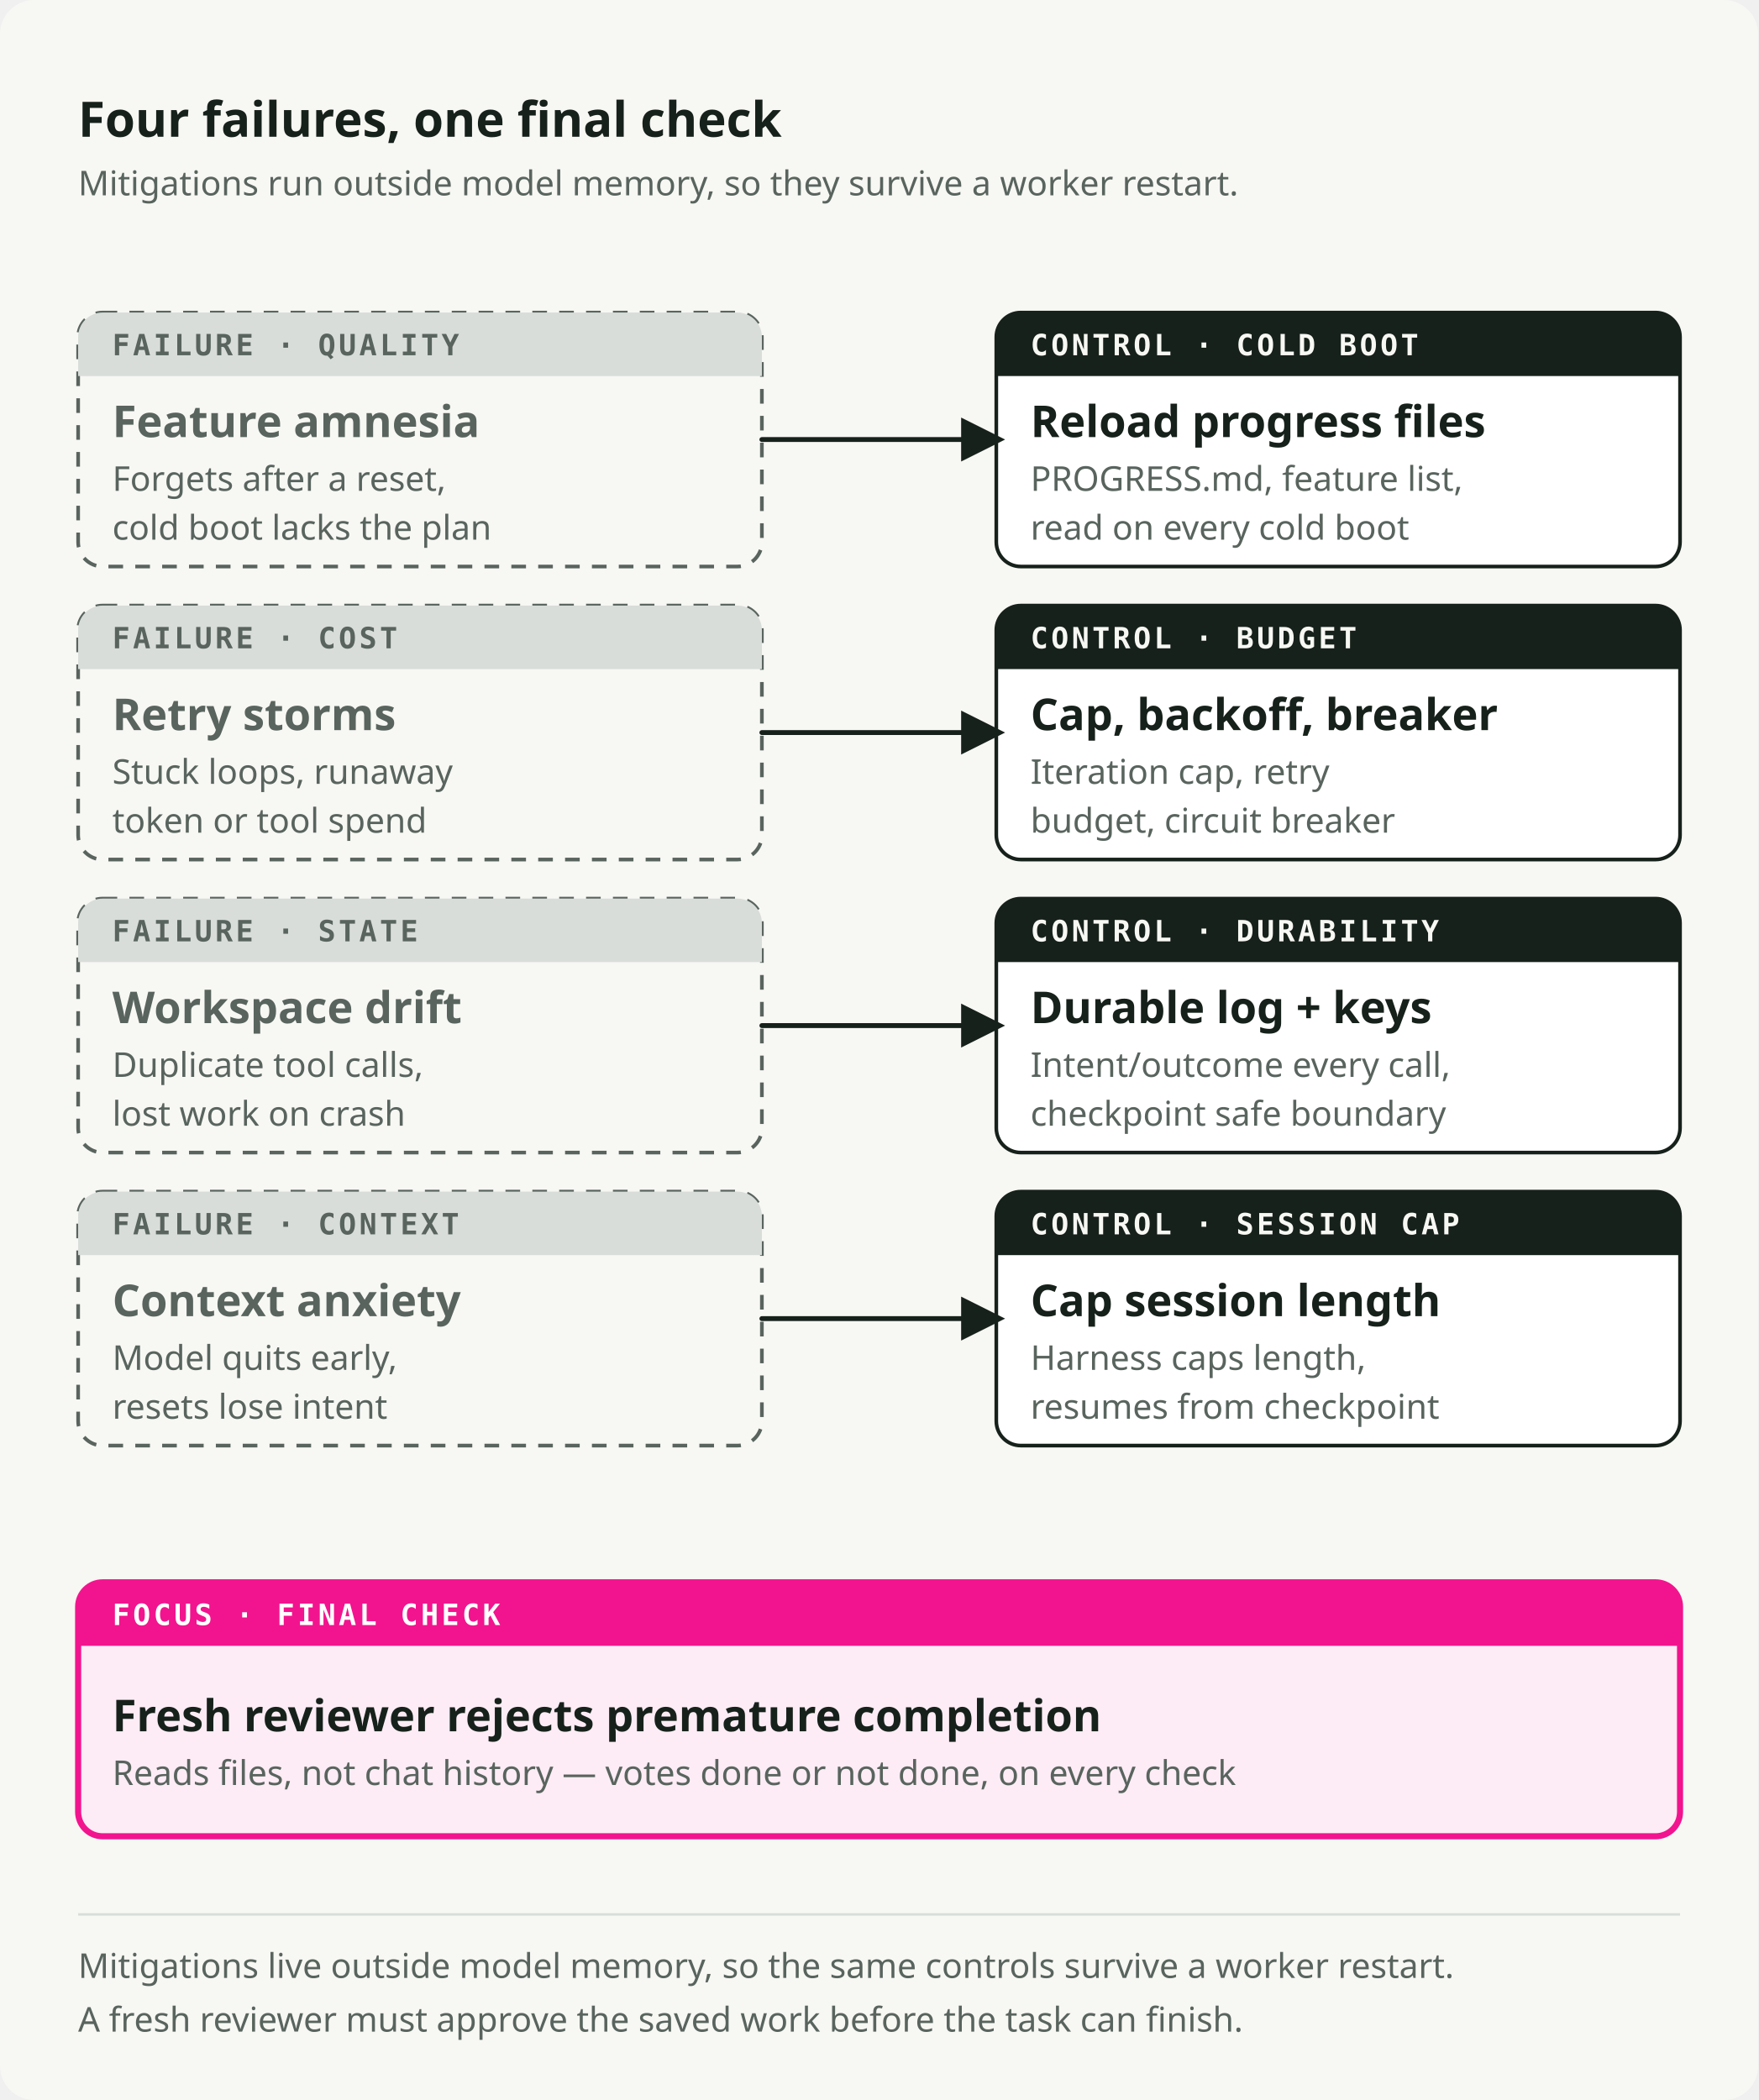
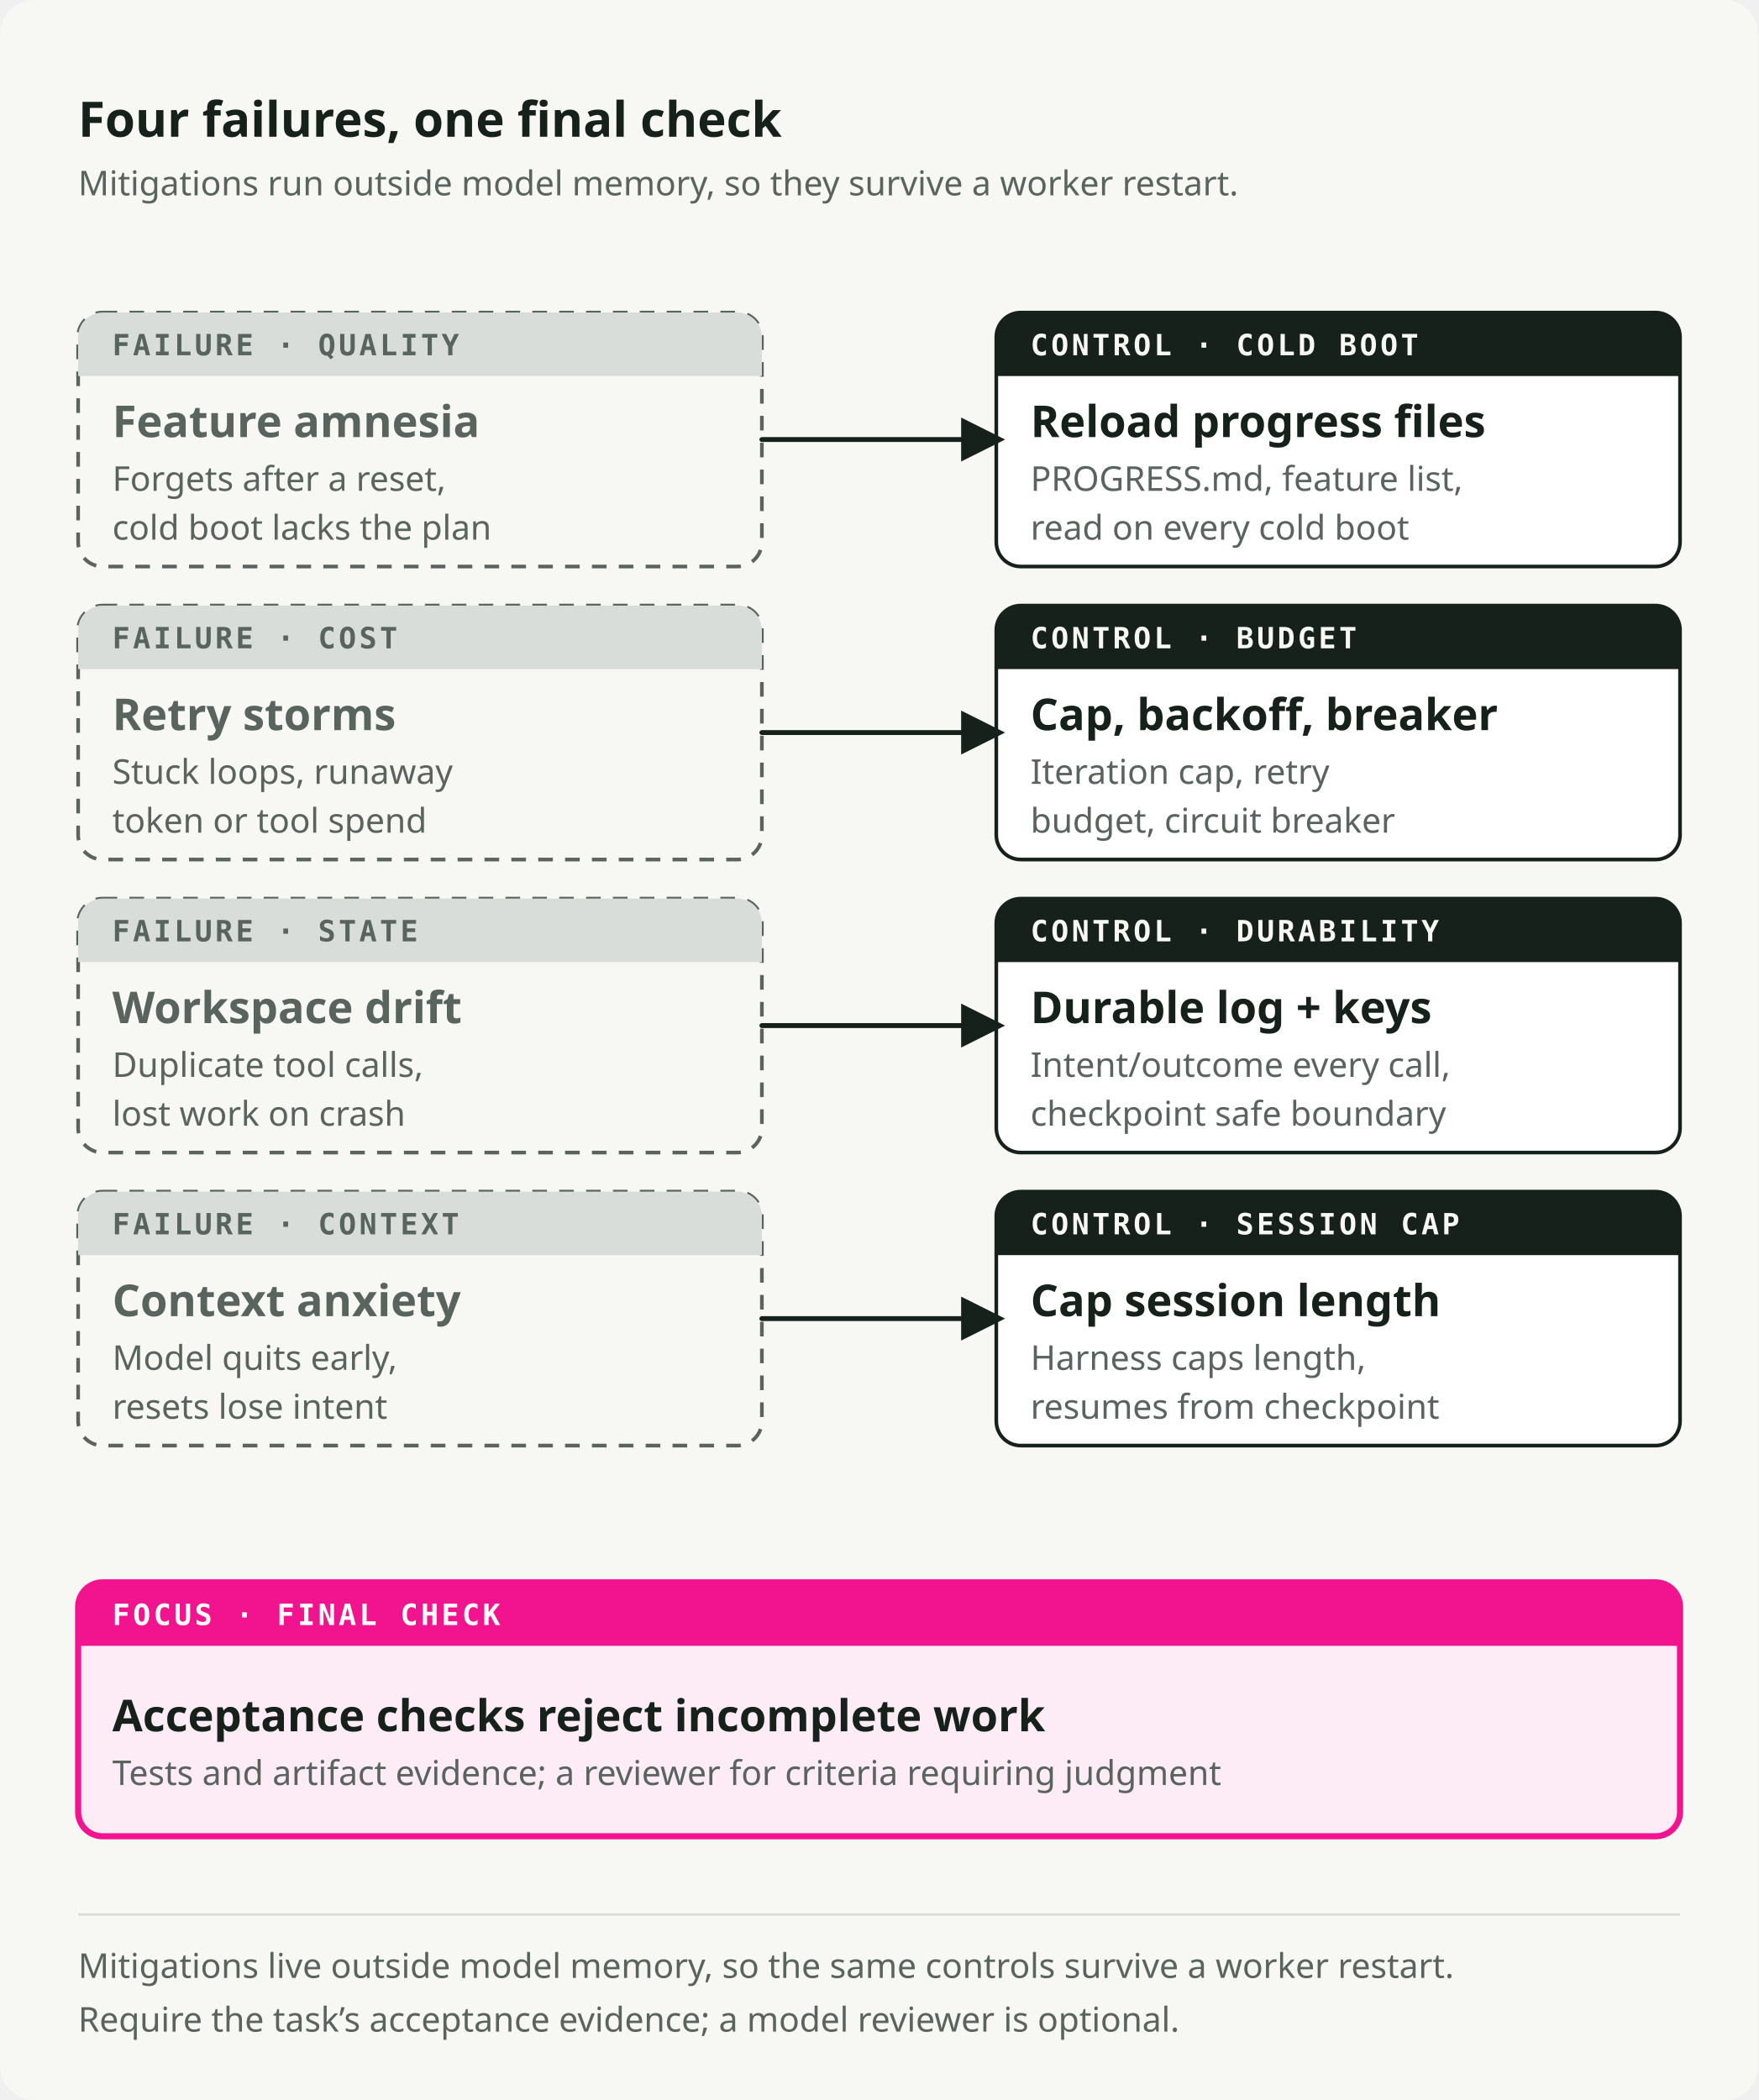
<svg xmlns="http://www.w3.org/2000/svg" viewBox="0 0 720 860" role="img" preserveAspectRatio="xMidYMid meet" data-visual-system="byte-diagram-v2" data-direction="B" data-theme="light" aria-labelledby="failmodes-title failmodes-desc" shape-rendering="geometricPrecision" text-rendering="geometricPrecision">
  <style data-visual-system="byte-diagram-v2">* { animation: none !important; }</style>
  <defs>
    <marker id="failmodes-arrow-flow" viewBox="0 0 10 10" refX="8" refY="5" markerWidth="9" markerHeight="9" orient="auto-start-reverse">
      <path d="M0 0 10 5 0 10Z" fill="#17211B" />
    </marker>
    <marker id="failmodes-arrow-fail" viewBox="0 0 10 10" refX="8" refY="5" markerWidth="9" markerHeight="9" orient="auto-start-reverse">
      <path d="M0 0 10 5 0 10Z" fill="#F2148E" />
    </marker>
  </defs>
  <rect width="720" height="860" rx="14" fill="#F7F7F4" />
  <text x="32" y="56" font-family="Space Grotesk, IBM Plex Sans, ui-sans-serif, system-ui, sans-serif" font-size="20" font-weight="700" fill="#17211B">Four failures, one final check</text>
  <text x="32" y="80" font-family="IBM Plex Sans, ui-sans-serif, system-ui, sans-serif" font-size="14" font-weight="400" fill="#59645E">Mitigations run outside model memory, so they survive a worker restart.</text>
  <path d="M42 128h260a10 10 0 0 1 10 10v84a10 10 0 0 1 -10 10h-260a10 10 0 0 1 -10 -10v-84a10 10 0 0 1 10 -10Z" fill="#F7F7F4" stroke="#59645E" stroke-width="1.5" stroke-dasharray="6 5" />
  <path d="M42 128h260a10 10 0 0 1 10 10v16a0 0 0 0 1 -0 0h-280a0 0 0 0 1 -0 -0v-16a10 10 0 0 1 10 -10Z" fill="#D8DDD9" />
  <text x="46" y="145.5" font-family="IBM Plex Mono, ui-monospace, SFMono-Regular, Menlo, monospace" font-size="12" font-weight="600" fill="#59645E" letter-spacing="1.2">FAILURE · QUALITY</text>
  <text x="46" y="179" font-family="Space Grotesk, IBM Plex Sans, ui-sans-serif, system-ui, sans-serif" font-size="18" font-weight="600" fill="#59645E">Feature amnesia</text>
  <text x="46" y="201" font-family="IBM Plex Sans, ui-sans-serif, system-ui, sans-serif" font-size="14" font-weight="400" fill="#59645E">Forgets after a reset,</text>
  <text x="46" y="221" font-family="IBM Plex Sans, ui-sans-serif, system-ui, sans-serif" font-size="14" font-weight="400" fill="#59645E">cold boot lacks the plan</text>
  <path d="M418 128h260a10 10 0 0 1 10 10v84a10 10 0 0 1 -10 10h-260a10 10 0 0 1 -10 -10v-84a10 10 0 0 1 10 -10Z" fill="#FFFFFF" stroke="#17211B" stroke-width="1.5" />
  <path d="M418 128h260a10 10 0 0 1 10 10v16a0 0 0 0 1 -0 0h-280a0 0 0 0 1 -0 -0v-16a10 10 0 0 1 10 -10Z" fill="#17211B" />
  <text x="422" y="145.5" font-family="IBM Plex Mono, ui-monospace, SFMono-Regular, Menlo, monospace" font-size="12" font-weight="600" fill="#F7F7F4" letter-spacing="1.2">CONTROL · COLD BOOT</text>
  <text x="422" y="179" font-family="Space Grotesk, IBM Plex Sans, ui-sans-serif, system-ui, sans-serif" font-size="18" font-weight="600" fill="#17211B">Reload progress files</text>
  <text x="422" y="201" font-family="IBM Plex Sans, ui-sans-serif, system-ui, sans-serif" font-size="14" font-weight="400" fill="#59645E">PROGRESS.md, feature list,</text>
  <text x="422" y="221" font-family="IBM Plex Sans, ui-sans-serif, system-ui, sans-serif" font-size="14" font-weight="400" fill="#59645E">read on every cold boot</text>
  <path d="M312 180h96" fill="none" stroke="#17211B" stroke-width="2" stroke-linecap="round" stroke-linejoin="round" marker-end="url(#failmodes-arrow-flow)" />
  <path d="M42 248h260a10 10 0 0 1 10 10v84a10 10 0 0 1 -10 10h-260a10 10 0 0 1 -10 -10v-84a10 10 0 0 1 10 -10Z" fill="#F7F7F4" stroke="#59645E" stroke-width="1.5" stroke-dasharray="6 5" />
  <path d="M42 248h260a10 10 0 0 1 10 10v16a0 0 0 0 1 -0 0h-280a0 0 0 0 1 -0 -0v-16a10 10 0 0 1 10 -10Z" fill="#D8DDD9" />
  <text x="46" y="265.5" font-family="IBM Plex Mono, ui-monospace, SFMono-Regular, Menlo, monospace" font-size="12" font-weight="600" fill="#59645E" letter-spacing="1.2">FAILURE · COST</text>
  <text x="46" y="299" font-family="Space Grotesk, IBM Plex Sans, ui-sans-serif, system-ui, sans-serif" font-size="18" font-weight="600" fill="#59645E">Retry storms</text>
  <text x="46" y="321" font-family="IBM Plex Sans, ui-sans-serif, system-ui, sans-serif" font-size="14" font-weight="400" fill="#59645E">Stuck loops, runaway</text>
  <text x="46" y="341" font-family="IBM Plex Sans, ui-sans-serif, system-ui, sans-serif" font-size="14" font-weight="400" fill="#59645E">token or tool spend</text>
  <path d="M418 248h260a10 10 0 0 1 10 10v84a10 10 0 0 1 -10 10h-260a10 10 0 0 1 -10 -10v-84a10 10 0 0 1 10 -10Z" fill="#FFFFFF" stroke="#17211B" stroke-width="1.5" />
  <path d="M418 248h260a10 10 0 0 1 10 10v16a0 0 0 0 1 -0 0h-280a0 0 0 0 1 -0 -0v-16a10 10 0 0 1 10 -10Z" fill="#17211B" />
  <text x="422" y="265.5" font-family="IBM Plex Mono, ui-monospace, SFMono-Regular, Menlo, monospace" font-size="12" font-weight="600" fill="#F7F7F4" letter-spacing="1.2">CONTROL · BUDGET</text>
  <text x="422" y="299" font-family="Space Grotesk, IBM Plex Sans, ui-sans-serif, system-ui, sans-serif" font-size="18" font-weight="600" fill="#17211B">Cap, backoff, breaker</text>
  <text x="422" y="321" font-family="IBM Plex Sans, ui-sans-serif, system-ui, sans-serif" font-size="14" font-weight="400" fill="#59645E">Iteration cap, retry</text>
  <text x="422" y="341" font-family="IBM Plex Sans, ui-sans-serif, system-ui, sans-serif" font-size="14" font-weight="400" fill="#59645E">budget, circuit breaker</text>
  <path d="M312 300h96" fill="none" stroke="#17211B" stroke-width="2" stroke-linecap="round" stroke-linejoin="round" marker-end="url(#failmodes-arrow-flow)" />
  <path d="M42 368h260a10 10 0 0 1 10 10v84a10 10 0 0 1 -10 10h-260a10 10 0 0 1 -10 -10v-84a10 10 0 0 1 10 -10Z" fill="#F7F7F4" stroke="#59645E" stroke-width="1.5" stroke-dasharray="6 5" />
  <path d="M42 368h260a10 10 0 0 1 10 10v16a0 0 0 0 1 -0 0h-280a0 0 0 0 1 -0 -0v-16a10 10 0 0 1 10 -10Z" fill="#D8DDD9" />
  <text x="46" y="385.5" font-family="IBM Plex Mono, ui-monospace, SFMono-Regular, Menlo, monospace" font-size="12" font-weight="600" fill="#59645E" letter-spacing="1.2">FAILURE · STATE</text>
  <text x="46" y="419" font-family="Space Grotesk, IBM Plex Sans, ui-sans-serif, system-ui, sans-serif" font-size="18" font-weight="600" fill="#59645E">Workspace drift</text>
  <text x="46" y="441" font-family="IBM Plex Sans, ui-sans-serif, system-ui, sans-serif" font-size="14" font-weight="400" fill="#59645E">Duplicate tool calls,</text>
  <text x="46" y="461" font-family="IBM Plex Sans, ui-sans-serif, system-ui, sans-serif" font-size="14" font-weight="400" fill="#59645E">lost work on crash</text>
  <path d="M418 368h260a10 10 0 0 1 10 10v84a10 10 0 0 1 -10 10h-260a10 10 0 0 1 -10 -10v-84a10 10 0 0 1 10 -10Z" fill="#FFFFFF" stroke="#17211B" stroke-width="1.5" />
  <path d="M418 368h260a10 10 0 0 1 10 10v16a0 0 0 0 1 -0 0h-280a0 0 0 0 1 -0 -0v-16a10 10 0 0 1 10 -10Z" fill="#17211B" />
  <text x="422" y="385.5" font-family="IBM Plex Mono, ui-monospace, SFMono-Regular, Menlo, monospace" font-size="12" font-weight="600" fill="#F7F7F4" letter-spacing="1.2">CONTROL · DURABILITY</text>
  <text x="422" y="419" font-family="Space Grotesk, IBM Plex Sans, ui-sans-serif, system-ui, sans-serif" font-size="18" font-weight="600" fill="#17211B">Durable log + keys</text>
  <text x="422" y="441" font-family="IBM Plex Sans, ui-sans-serif, system-ui, sans-serif" font-size="14" font-weight="400" fill="#59645E">Intent/outcome every call,</text>
  <text x="422" y="461" font-family="IBM Plex Sans, ui-sans-serif, system-ui, sans-serif" font-size="14" font-weight="400" fill="#59645E">checkpoint safe boundary</text>
  <path d="M312 420h96" fill="none" stroke="#17211B" stroke-width="2" stroke-linecap="round" stroke-linejoin="round" marker-end="url(#failmodes-arrow-flow)" />
  <path d="M42 488h260a10 10 0 0 1 10 10v84a10 10 0 0 1 -10 10h-260a10 10 0 0 1 -10 -10v-84a10 10 0 0 1 10 -10Z" fill="#F7F7F4" stroke="#59645E" stroke-width="1.5" stroke-dasharray="6 5" />
  <path d="M42 488h260a10 10 0 0 1 10 10v16a0 0 0 0 1 -0 0h-280a0 0 0 0 1 -0 -0v-16a10 10 0 0 1 10 -10Z" fill="#D8DDD9" />
  <text x="46" y="505.5" font-family="IBM Plex Mono, ui-monospace, SFMono-Regular, Menlo, monospace" font-size="12" font-weight="600" fill="#59645E" letter-spacing="1.2">FAILURE · CONTEXT</text>
  <text x="46" y="539" font-family="Space Grotesk, IBM Plex Sans, ui-sans-serif, system-ui, sans-serif" font-size="18" font-weight="600" fill="#59645E">Context anxiety</text>
  <text x="46" y="561" font-family="IBM Plex Sans, ui-sans-serif, system-ui, sans-serif" font-size="14" font-weight="400" fill="#59645E">Model quits early,</text>
  <text x="46" y="581" font-family="IBM Plex Sans, ui-sans-serif, system-ui, sans-serif" font-size="14" font-weight="400" fill="#59645E">resets lose intent</text>
  <path d="M418 488h260a10 10 0 0 1 10 10v84a10 10 0 0 1 -10 10h-260a10 10 0 0 1 -10 -10v-84a10 10 0 0 1 10 -10Z" fill="#FFFFFF" stroke="#17211B" stroke-width="1.5" />
  <path d="M418 488h260a10 10 0 0 1 10 10v16a0 0 0 0 1 -0 0h-280a0 0 0 0 1 -0 -0v-16a10 10 0 0 1 10 -10Z" fill="#17211B" />
  <text x="422" y="505.5" font-family="IBM Plex Mono, ui-monospace, SFMono-Regular, Menlo, monospace" font-size="12" font-weight="600" fill="#F7F7F4" letter-spacing="1.2">CONTROL · SESSION CAP</text>
  <text x="422" y="539" font-family="Space Grotesk, IBM Plex Sans, ui-sans-serif, system-ui, sans-serif" font-size="18" font-weight="600" fill="#17211B">Cap session length</text>
  <text x="422" y="561" font-family="IBM Plex Sans, ui-sans-serif, system-ui, sans-serif" font-size="14" font-weight="400" fill="#59645E">Harness caps length,</text>
  <text x="422" y="581" font-family="IBM Plex Sans, ui-sans-serif, system-ui, sans-serif" font-size="14" font-weight="400" fill="#59645E">resumes from checkpoint</text>
  <path d="M312 540h96" fill="none" stroke="#17211B" stroke-width="2" stroke-linecap="round" stroke-linejoin="round" marker-end="url(#failmodes-arrow-flow)" />
  <path d="M42 648h636a10 10 0 0 1 10 10v84a10 10 0 0 1 -10 10h-636a10 10 0 0 1 -10 -10v-84a10 10 0 0 1 10 -10Z" fill="#FDECF5" stroke="#F2148E" stroke-width="2.5" />
  <path d="M42 648h636a10 10 0 0 1 10 10v16a0 0 0 0 1 -0 0h-656a0 0 0 0 1 -0 -0v-16a10 10 0 0 1 10 -10Z" fill="#F2148E" />
  <text x="46" y="665.5" font-family="IBM Plex Mono, ui-monospace, SFMono-Regular, Menlo, monospace" font-size="12" font-weight="600" fill="#FFFFFF" letter-spacing="1.2">FOCUS · FINAL CHECK</text>
-   <text x="46" y="709" font-family="Space Grotesk, IBM Plex Sans, ui-sans-serif, system-ui, sans-serif" font-size="18" font-weight="600" fill="#17211B">Fresh reviewer rejects premature completion</text>
-   <text x="46" y="731" font-family="IBM Plex Sans, ui-sans-serif, system-ui, sans-serif" font-size="14" font-weight="400" fill="#59645E">Reads files, not chat history — votes done or not done, on every check</text>
+   <text x="46" y="709" font-family="Space Grotesk, IBM Plex Sans, ui-sans-serif, system-ui, sans-serif" font-size="18" font-weight="600" fill="#17211B">Acceptance checks reject incomplete work</text>
+   <text x="46" y="731" font-family="IBM Plex Sans, ui-sans-serif, system-ui, sans-serif" font-size="14" font-weight="400" fill="#59645E">Tests and artifact evidence; a reviewer for criteria requiring judgment</text>
  <path d="M32 784h656" stroke="#D8DDD9" stroke-width="1" />
  <text x="32" y="810" font-family="IBM Plex Sans, ui-sans-serif, system-ui, sans-serif" font-size="14" font-weight="400" fill="#59645E">Mitigations live outside model memory, so the same controls survive a worker restart.</text>
-   <text x="32" y="832" font-family="IBM Plex Sans, ui-sans-serif, system-ui, sans-serif" font-size="14" font-weight="400" fill="#59645E">A fresh reviewer must approve the saved work before the task can finish.</text>
+   <text x="32" y="832" font-family="IBM Plex Sans, ui-sans-serif, system-ui, sans-serif" font-size="14" font-weight="400" fill="#59645E">Require the task’s acceptance evidence; a model reviewer is optional.</text>
</svg>
